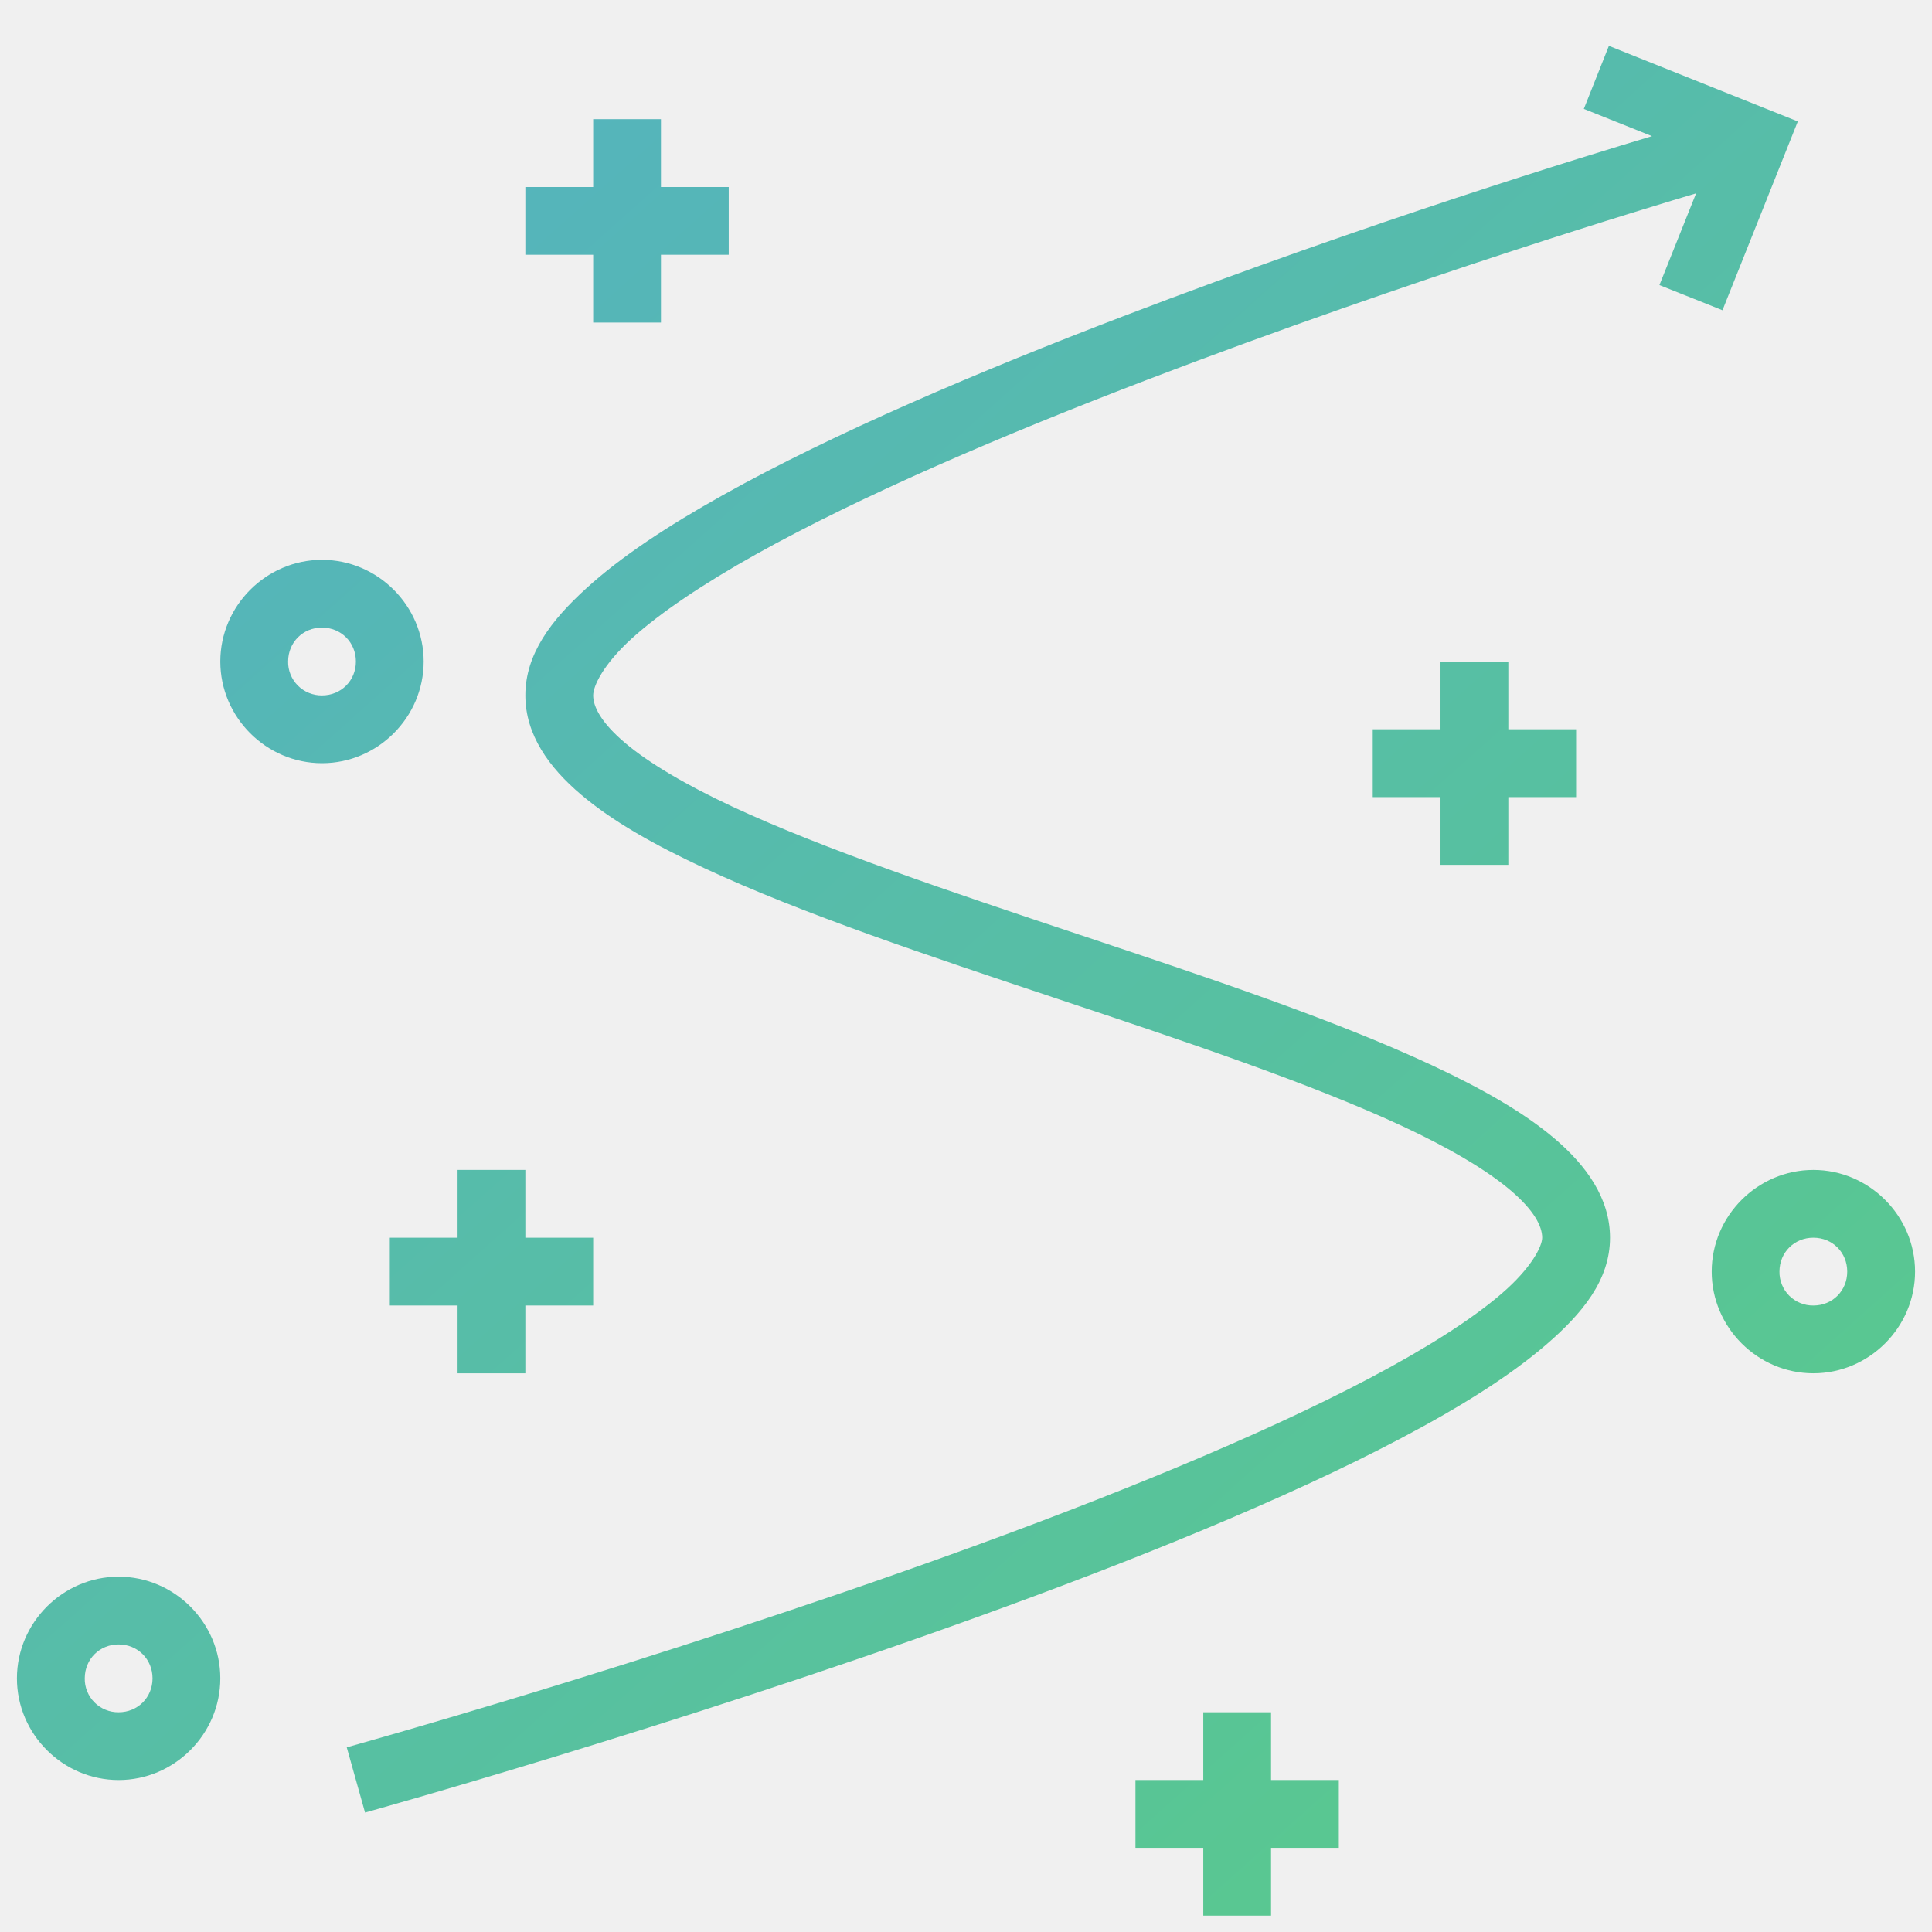
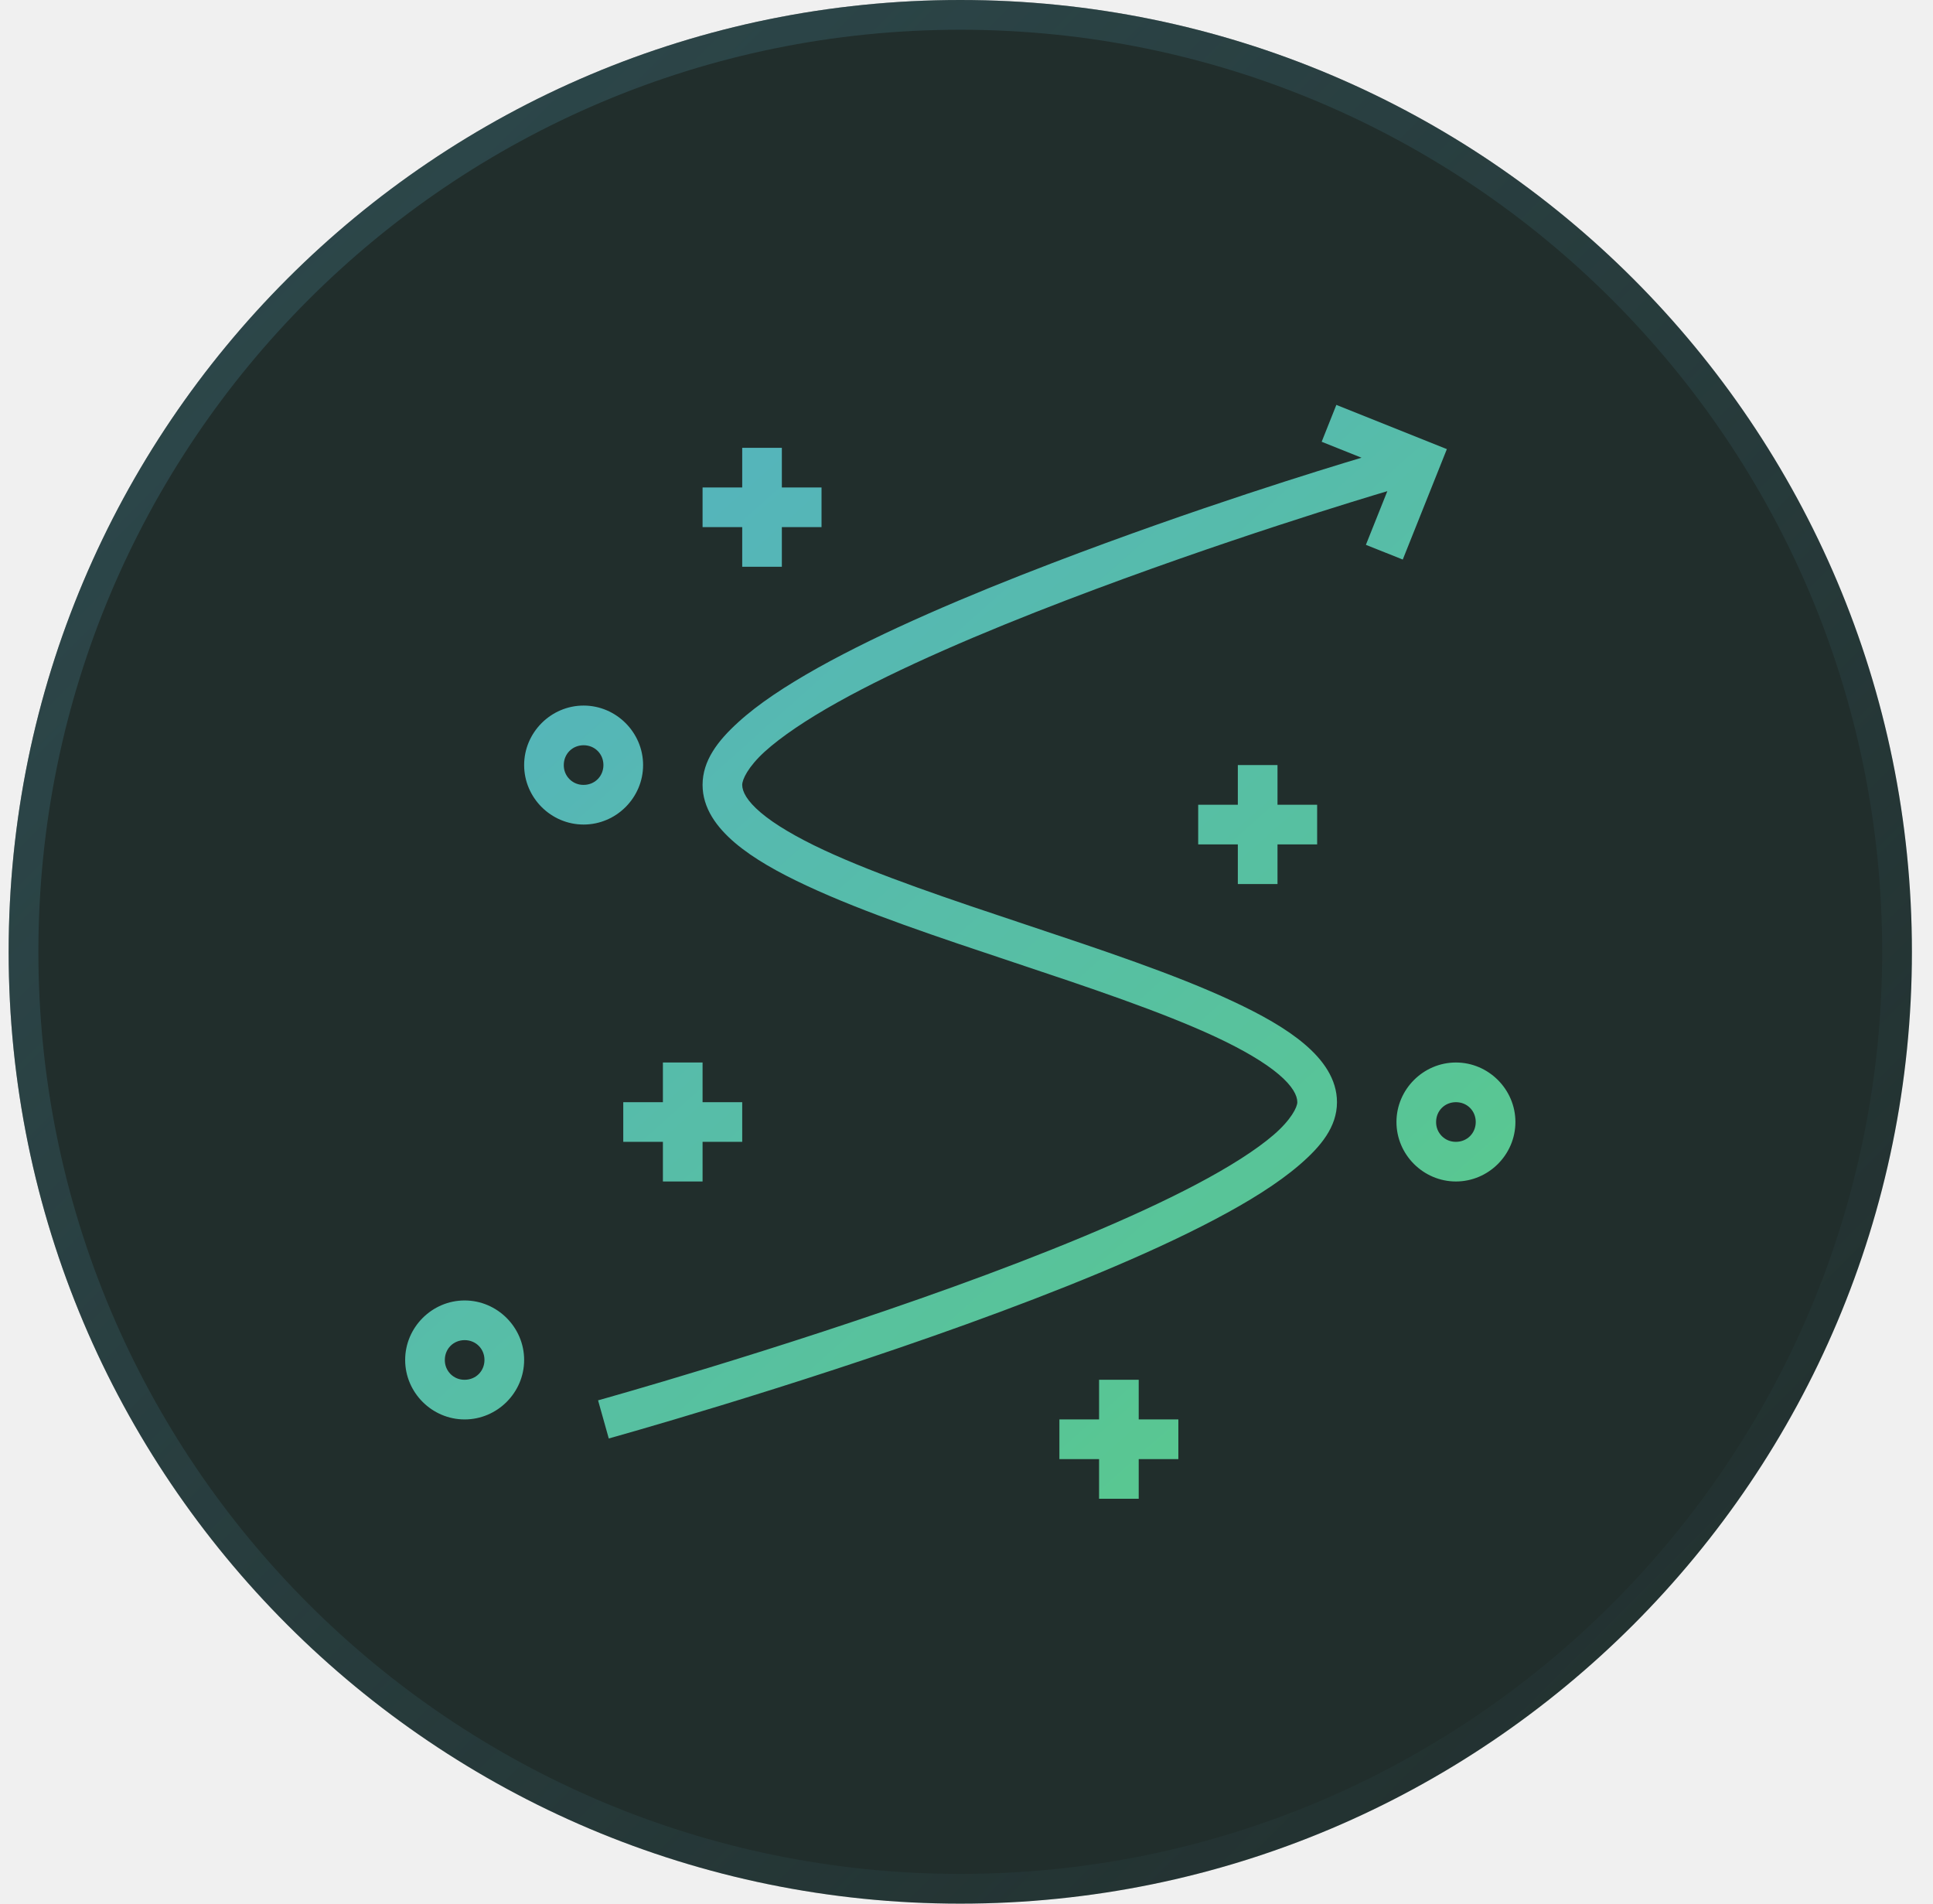
- <svg xmlns="http://www.w3.org/2000/svg" width="38" height="38" viewBox="0 0 38 38" fill="none">
-   <mask id="path-1-inside-1_809_1650" fill="white">
-     <path fill-rule="evenodd" clip-rule="evenodd" d="M31.645 0.902L31.152 2.142L32.492 2.678C31.227 3.058 27.004 4.343 22.096 6.219C19.247 7.308 16.393 8.523 14.216 9.739C13.128 10.348 12.209 10.952 11.527 11.576C10.843 12.199 10.333 12.863 10.333 13.678C10.333 14.455 10.803 15.099 11.427 15.628C12.051 16.158 12.877 16.62 13.844 17.071C15.777 17.974 18.289 18.808 20.789 19.642C23.289 20.475 25.777 21.307 27.593 22.154C28.501 22.578 29.239 23.011 29.708 23.41C30.177 23.807 30.333 24.122 30.333 24.344C30.333 24.511 30.125 24.936 29.533 25.446C28.943 25.955 28.04 26.527 26.94 27.107C24.741 28.267 21.759 29.472 18.773 30.55C12.804 32.706 6.82 34.368 6.82 34.368L7.18 35.651C7.18 35.651 13.196 33.98 19.227 31.803C22.241 30.714 25.259 29.502 27.56 28.287C28.711 27.68 29.683 27.074 30.404 26.454C31.124 25.834 31.667 25.178 31.667 24.344C31.667 23.567 31.197 22.92 30.573 22.391C29.949 21.862 29.123 21.4 28.156 20.948C26.223 20.046 23.711 19.211 21.211 18.378C18.711 17.544 16.223 16.712 14.407 15.866C13.499 15.442 12.761 15.008 12.292 14.61C11.823 14.212 11.667 13.9 11.667 13.678C11.667 13.492 11.865 13.071 12.421 12.563C12.979 12.056 13.831 11.483 14.867 10.904C16.94 9.746 19.753 8.544 22.571 7.467C27.811 5.463 32.649 4.014 33.36 3.803L32.639 5.607L33.879 6.102L35.361 2.388L31.645 0.902ZM11.667 2.344V3.678H10.333V5.011H11.667V6.344H13V5.011H14.333V3.678H13V2.344H11.667ZM6.333 11.011C5.236 11.011 4.333 11.915 4.333 13.011C4.333 14.108 5.236 15.011 6.333 15.011C7.431 15.011 8.333 14.108 8.333 13.011C8.333 11.915 7.431 11.011 6.333 11.011ZM6.333 12.344C6.709 12.344 7 12.635 7 13.011C7 13.387 6.709 13.678 6.333 13.678C6.245 13.679 6.158 13.662 6.077 13.629C5.995 13.596 5.921 13.547 5.859 13.485C5.797 13.423 5.748 13.349 5.715 13.268C5.682 13.186 5.665 13.099 5.667 13.011C5.667 12.635 5.957 12.344 6.333 12.344ZM28.333 13.011V14.344H27V15.678H28.333V17.011H29.667V15.678H31V14.344H29.667V13.011H28.333ZM9 23.011V24.344H7.667V25.678H9V27.011H10.333V25.678H11.667V24.344H10.333V23.011H9ZM35.667 23.011C34.569 23.011 33.667 23.915 33.667 25.011C33.667 26.108 34.569 27.011 35.667 27.011C36.764 27.011 37.667 26.108 37.667 25.011C37.667 23.915 36.764 23.011 35.667 23.011ZM35.667 24.344C36.043 24.344 36.333 24.635 36.333 25.011C36.333 25.387 36.043 25.678 35.667 25.678C35.579 25.679 35.492 25.663 35.41 25.629C35.329 25.596 35.255 25.547 35.192 25.485C35.13 25.423 35.081 25.349 35.048 25.267C35.015 25.186 34.999 25.099 35 25.011C35 24.635 35.291 24.344 35.667 24.344ZM2.333 31.011C1.236 31.011 0.333 31.915 0.333 33.011C0.333 34.108 1.236 35.011 2.333 35.011C3.431 35.011 4.333 34.108 4.333 33.011C4.333 31.915 3.431 31.011 2.333 31.011ZM2.333 32.344C2.709 32.344 3 32.635 3 33.011C3 33.387 2.709 33.678 2.333 33.678C2.245 33.679 2.158 33.663 2.077 33.629C1.995 33.596 1.921 33.547 1.859 33.485C1.797 33.423 1.748 33.349 1.715 33.267C1.682 33.186 1.665 33.099 1.667 33.011C1.667 32.635 1.957 32.344 2.333 32.344ZM23.667 33.678V35.011H22.333V36.344H23.667V37.678H25V36.344H26.333V35.011H25V33.678H23.667Z" />
+ <svg xmlns="http://www.w3.org/2000/svg" width="65" height="64" viewBox="0 0 65 64" fill="none">
+   <path d="M32.291 64C49.964 64 64.291 49.673 64.291 32C64.291 14.327 49.964 0 32.291 0C14.618 0 0.291 14.327 0.291 32C0.291 49.673 14.618 64 32.291 64Z" fill="#212E2C" />
+   <path d="M63.791 32C63.791 49.397 49.688 63.5 32.291 63.5C14.894 63.5 0.791 49.397 0.791 32C0.791 14.603 14.894 0.5 32.291 0.5C49.688 0.5 63.791 14.603 63.791 32Z" stroke="url(#paint0_linear_1206_450)" stroke-opacity="0.5" />
+   <mask id="path-3-inside-1_1206_450" fill="white">
+     <path fill-rule="evenodd" clip-rule="evenodd" d="M44.937 13.612L44.443 14.852L45.783 15.388C44.518 15.768 40.295 17.053 35.387 18.929C32.538 20.019 29.684 21.233 27.507 22.449C26.419 23.059 25.5 23.663 24.818 24.287C24.134 24.909 23.625 25.573 23.625 26.388C23.625 27.165 24.094 27.809 24.718 28.339C25.342 28.868 26.169 29.331 27.135 29.781C29.069 30.684 31.581 31.519 34.081 32.352C36.581 33.185 39.069 34.017 40.885 34.864C41.792 35.288 42.53 35.721 42.999 36.12C43.468 36.517 43.624 36.832 43.624 37.055C43.624 37.221 43.416 37.647 42.825 38.156C42.234 38.665 41.331 39.237 40.231 39.817C38.032 40.977 35.05 42.183 32.065 43.26C26.095 45.416 20.111 47.079 20.111 47.079L20.471 48.361C20.471 48.361 26.487 46.691 32.518 44.513C35.532 43.424 38.55 42.212 40.851 40.997C42.002 40.391 42.974 39.784 43.695 39.164C44.415 38.544 44.958 37.888 44.958 37.055C44.958 36.277 44.489 35.631 43.864 35.101C43.24 34.572 42.414 34.111 41.447 33.659C39.514 32.756 37.002 31.921 34.502 31.088C32.002 30.255 29.514 29.423 27.698 28.576C26.79 28.152 26.052 27.719 25.583 27.32C25.114 26.923 24.958 26.611 24.958 26.388C24.958 26.203 25.157 25.781 25.712 25.273C26.27 24.767 27.122 24.193 28.158 23.615C30.231 22.456 33.044 21.255 35.862 20.177C41.102 18.173 45.941 16.724 46.651 16.513L45.93 18.317L47.17 18.812L48.653 15.099L44.937 13.612ZM24.958 15.055V16.388H23.625V17.721H24.958V19.055H26.291V17.721H27.625V16.388H26.291V15.055H24.958ZM19.625 23.721C18.527 23.721 17.625 24.625 17.625 25.721C17.625 26.819 18.527 27.721 19.625 27.721C20.722 27.721 21.625 26.819 21.625 25.721C21.625 24.625 20.722 23.721 19.625 23.721ZM19.625 25.055C20 25.055 20.291 25.345 20.291 25.721C20.291 26.097 20 26.388 19.625 26.388C19.537 26.389 19.449 26.373 19.368 26.34C19.287 26.307 19.212 26.258 19.15 26.195C19.088 26.133 19.039 26.059 19.006 25.978C18.973 25.896 18.957 25.809 18.958 25.721C18.958 25.345 19.248 25.055 19.625 25.055ZM41.624 25.721V27.055H40.291V28.388H41.624V29.721H42.958V28.388H44.291V27.055H42.958V25.721H41.624ZM22.291 35.721V37.055H20.958V38.388H22.291V39.721H23.625V38.388H24.958V37.055H23.625V35.721H22.291ZM48.958 35.721C47.861 35.721 46.958 36.625 46.958 37.721C46.958 38.819 47.861 39.721 48.958 39.721C50.055 39.721 50.958 38.819 50.958 37.721C50.958 36.625 50.055 35.721 48.958 35.721ZM48.958 37.055C49.334 37.055 49.624 37.345 49.624 37.721C49.624 38.097 49.334 38.388 48.958 38.388C48.87 38.389 48.783 38.373 48.701 38.34C48.62 38.307 48.546 38.258 48.484 38.196C48.422 38.133 48.372 38.059 48.339 37.978C48.306 37.896 48.29 37.809 48.291 37.721C48.291 37.345 48.582 37.055 48.958 37.055ZM15.624 43.721C14.527 43.721 13.624 44.625 13.624 45.721C13.624 46.819 14.527 47.721 15.624 47.721C16.722 47.721 17.625 46.819 17.625 45.721C17.625 44.625 16.722 43.721 15.624 43.721ZM15.624 45.055C16 45.055 16.291 45.345 16.291 45.721C16.291 46.097 16 46.388 15.624 46.388C15.537 46.389 15.449 46.373 15.368 46.34C15.287 46.307 15.213 46.258 15.15 46.196C15.088 46.133 15.039 46.059 15.006 45.978C14.973 45.896 14.957 45.809 14.958 45.721C14.958 45.345 15.248 45.055 15.624 45.055ZM36.958 46.388V47.721H35.624V49.055H36.958V50.388H38.291V49.055H39.624V47.721H38.291V46.388H36.958Z" />
  </mask>
-   <path fill-rule="evenodd" clip-rule="evenodd" d="M31.645 0.902L31.152 2.142L32.492 2.678C31.227 3.058 27.004 4.343 22.096 6.219C19.247 7.308 16.393 8.523 14.216 9.739C13.128 10.348 12.209 10.952 11.527 11.576C10.843 12.199 10.333 12.863 10.333 13.678C10.333 14.455 10.803 15.099 11.427 15.628C12.051 16.158 12.877 16.62 13.844 17.071C15.777 17.974 18.289 18.808 20.789 19.642C23.289 20.475 25.777 21.307 27.593 22.154C28.501 22.578 29.239 23.011 29.708 23.41C30.177 23.807 30.333 24.122 30.333 24.344C30.333 24.511 30.125 24.936 29.533 25.446C28.943 25.955 28.04 26.527 26.94 27.107C24.741 28.267 21.759 29.472 18.773 30.55C12.804 32.706 6.82 34.368 6.82 34.368L7.18 35.651C7.18 35.651 13.196 33.98 19.227 31.803C22.241 30.714 25.259 29.502 27.56 28.287C28.711 27.68 29.683 27.074 30.404 26.454C31.124 25.834 31.667 25.178 31.667 24.344C31.667 23.567 31.197 22.92 30.573 22.391C29.949 21.862 29.123 21.4 28.156 20.948C26.223 20.046 23.711 19.211 21.211 18.378C18.711 17.544 16.223 16.712 14.407 15.866C13.499 15.442 12.761 15.008 12.292 14.61C11.823 14.212 11.667 13.9 11.667 13.678C11.667 13.492 11.865 13.071 12.421 12.563C12.979 12.056 13.831 11.483 14.867 10.904C16.94 9.746 19.753 8.544 22.571 7.467C27.811 5.463 32.649 4.014 33.36 3.803L32.639 5.607L33.879 6.102L35.361 2.388L31.645 0.902ZM11.667 2.344V3.678H10.333V5.011H11.667V6.344H13V5.011H14.333V3.678H13V2.344H11.667ZM6.333 11.011C5.236 11.011 4.333 11.915 4.333 13.011C4.333 14.108 5.236 15.011 6.333 15.011C7.431 15.011 8.333 14.108 8.333 13.011C8.333 11.915 7.431 11.011 6.333 11.011ZM6.333 12.344C6.709 12.344 7 12.635 7 13.011C7 13.387 6.709 13.678 6.333 13.678C6.245 13.679 6.158 13.662 6.077 13.629C5.995 13.596 5.921 13.547 5.859 13.485C5.797 13.423 5.748 13.349 5.715 13.268C5.682 13.186 5.665 13.099 5.667 13.011C5.667 12.635 5.957 12.344 6.333 12.344ZM28.333 13.011V14.344H27V15.678H28.333V17.011H29.667V15.678H31V14.344H29.667V13.011H28.333ZM9 23.011V24.344H7.667V25.678H9V27.011H10.333V25.678H11.667V24.344H10.333V23.011H9ZM35.667 23.011C34.569 23.011 33.667 23.915 33.667 25.011C33.667 26.108 34.569 27.011 35.667 27.011C36.764 27.011 37.667 26.108 37.667 25.011C37.667 23.915 36.764 23.011 35.667 23.011ZM35.667 24.344C36.043 24.344 36.333 24.635 36.333 25.011C36.333 25.387 36.043 25.678 35.667 25.678C35.579 25.679 35.492 25.663 35.41 25.629C35.329 25.596 35.255 25.547 35.192 25.485C35.13 25.423 35.081 25.349 35.048 25.267C35.015 25.186 34.999 25.099 35 25.011C35 24.635 35.291 24.344 35.667 24.344ZM2.333 31.011C1.236 31.011 0.333 31.915 0.333 33.011C0.333 34.108 1.236 35.011 2.333 35.011C3.431 35.011 4.333 34.108 4.333 33.011C4.333 31.915 3.431 31.011 2.333 31.011ZM2.333 32.344C2.709 32.344 3 32.635 3 33.011C3 33.387 2.709 33.678 2.333 33.678C2.245 33.679 2.158 33.663 2.077 33.629C1.995 33.596 1.921 33.547 1.859 33.485C1.797 33.423 1.748 33.349 1.715 33.267C1.682 33.186 1.665 33.099 1.667 33.011C1.667 32.635 1.957 32.344 2.333 32.344ZM23.667 33.678V35.011H22.333V36.344H23.667V37.678H25V36.344H26.333V35.011H25V33.678H23.667Z" fill="#54C1FF" stroke="url(#paint0_linear_809_1650)" stroke-width="2" mask="url(#path-1-inside-1_809_1650)" />
+   <path fill-rule="evenodd" clip-rule="evenodd" d="M44.937 13.612L44.443 14.852L45.783 15.388C44.518 15.768 40.295 17.053 35.387 18.929C32.538 20.019 29.684 21.233 27.507 22.449C26.419 23.059 25.5 23.663 24.818 24.287C24.134 24.909 23.625 25.573 23.625 26.388C23.625 27.165 24.094 27.809 24.718 28.339C25.342 28.868 26.169 29.331 27.135 29.781C29.069 30.684 31.581 31.519 34.081 32.352C36.581 33.185 39.069 34.017 40.885 34.864C41.792 35.288 42.53 35.721 42.999 36.12C43.468 36.517 43.624 36.832 43.624 37.055C43.624 37.221 43.416 37.647 42.825 38.156C42.234 38.665 41.331 39.237 40.231 39.817C38.032 40.977 35.05 42.183 32.065 43.26C26.095 45.416 20.111 47.079 20.111 47.079L20.471 48.361C20.471 48.361 26.487 46.691 32.518 44.513C35.532 43.424 38.55 42.212 40.851 40.997C42.002 40.391 42.974 39.784 43.695 39.164C44.415 38.544 44.958 37.888 44.958 37.055C44.958 36.277 44.489 35.631 43.864 35.101C43.24 34.572 42.414 34.111 41.447 33.659C39.514 32.756 37.002 31.921 34.502 31.088C32.002 30.255 29.514 29.423 27.698 28.576C26.79 28.152 26.052 27.719 25.583 27.32C25.114 26.923 24.958 26.611 24.958 26.388C24.958 26.203 25.157 25.781 25.712 25.273C26.27 24.767 27.122 24.193 28.158 23.615C30.231 22.456 33.044 21.255 35.862 20.177C41.102 18.173 45.941 16.724 46.651 16.513L45.93 18.317L47.17 18.812L48.653 15.099L44.937 13.612ZM24.958 15.055V16.388H23.625V17.721H24.958V19.055H26.291V17.721H27.625V16.388H26.291V15.055H24.958ZM19.625 23.721C18.527 23.721 17.625 24.625 17.625 25.721C17.625 26.819 18.527 27.721 19.625 27.721C20.722 27.721 21.625 26.819 21.625 25.721C21.625 24.625 20.722 23.721 19.625 23.721ZM19.625 25.055C20 25.055 20.291 25.345 20.291 25.721C20.291 26.097 20 26.388 19.625 26.388C19.537 26.389 19.449 26.373 19.368 26.34C19.287 26.307 19.212 26.258 19.15 26.195C19.088 26.133 19.039 26.059 19.006 25.978C18.973 25.896 18.957 25.809 18.958 25.721C18.958 25.345 19.248 25.055 19.625 25.055ZM41.624 25.721V27.055H40.291V28.388H41.624V29.721H42.958V28.388H44.291V27.055H42.958V25.721H41.624ZM22.291 35.721V37.055H20.958V38.388H22.291V39.721H23.625V38.388H24.958V37.055H23.625V35.721H22.291ZM48.958 35.721C47.861 35.721 46.958 36.625 46.958 37.721C46.958 38.819 47.861 39.721 48.958 39.721C50.055 39.721 50.958 38.819 50.958 37.721C50.958 36.625 50.055 35.721 48.958 35.721ZM48.958 37.055C49.334 37.055 49.624 37.345 49.624 37.721C49.624 38.097 49.334 38.388 48.958 38.388C48.87 38.389 48.783 38.373 48.701 38.34C48.62 38.307 48.546 38.258 48.484 38.196C48.422 38.133 48.372 38.059 48.339 37.978C48.306 37.896 48.29 37.809 48.291 37.721C48.291 37.345 48.582 37.055 48.958 37.055ZM15.624 43.721C14.527 43.721 13.624 44.625 13.624 45.721C13.624 46.819 14.527 47.721 15.624 47.721C16.722 47.721 17.625 46.819 17.625 45.721C17.625 44.625 16.722 43.721 15.624 43.721ZM15.624 45.055C16 45.055 16.291 45.345 16.291 45.721C16.291 46.097 16 46.388 15.624 46.388C15.537 46.389 15.449 46.373 15.368 46.34C15.287 46.307 15.213 46.258 15.15 46.196C15.088 46.133 15.039 46.059 15.006 45.978C14.973 45.896 14.957 45.809 14.958 45.721C14.958 45.345 15.248 45.055 15.624 45.055ZM36.958 46.388V47.721H35.624V49.055H36.958V50.388H38.291V49.055H39.624V47.721H38.291V46.388H36.958Z" fill="#54C1FF" stroke="url(#paint1_linear_1206_450)" stroke-width="2" mask="url(#path-3-inside-1_1206_450)" />
  <defs>
-     <linearGradient id="paint0_linear_809_1650" x1="0.333" y1="0.902" x2="37.051" y2="42.028" gradientUnits="userSpaceOnUse">
+     <linearGradient id="paint0_linear_1206_450" x1="0.291" y1="0" x2="64.291" y2="64" gradientUnits="userSpaceOnUse">
+       <stop stop-color="#3B6670" />
+       <stop offset="1" stop-color="#3B6670" stop-opacity="0" />
+     </linearGradient>
+     <linearGradient id="paint1_linear_1206_450" x1="13.624" y1="13.612" x2="50.342" y2="54.739" gradientUnits="userSpaceOnUse">
      <stop stop-color="#54B0C5" />
      <stop offset="1" stop-color="#5ACD84" />
    </linearGradient>
  </defs>
</svg>
